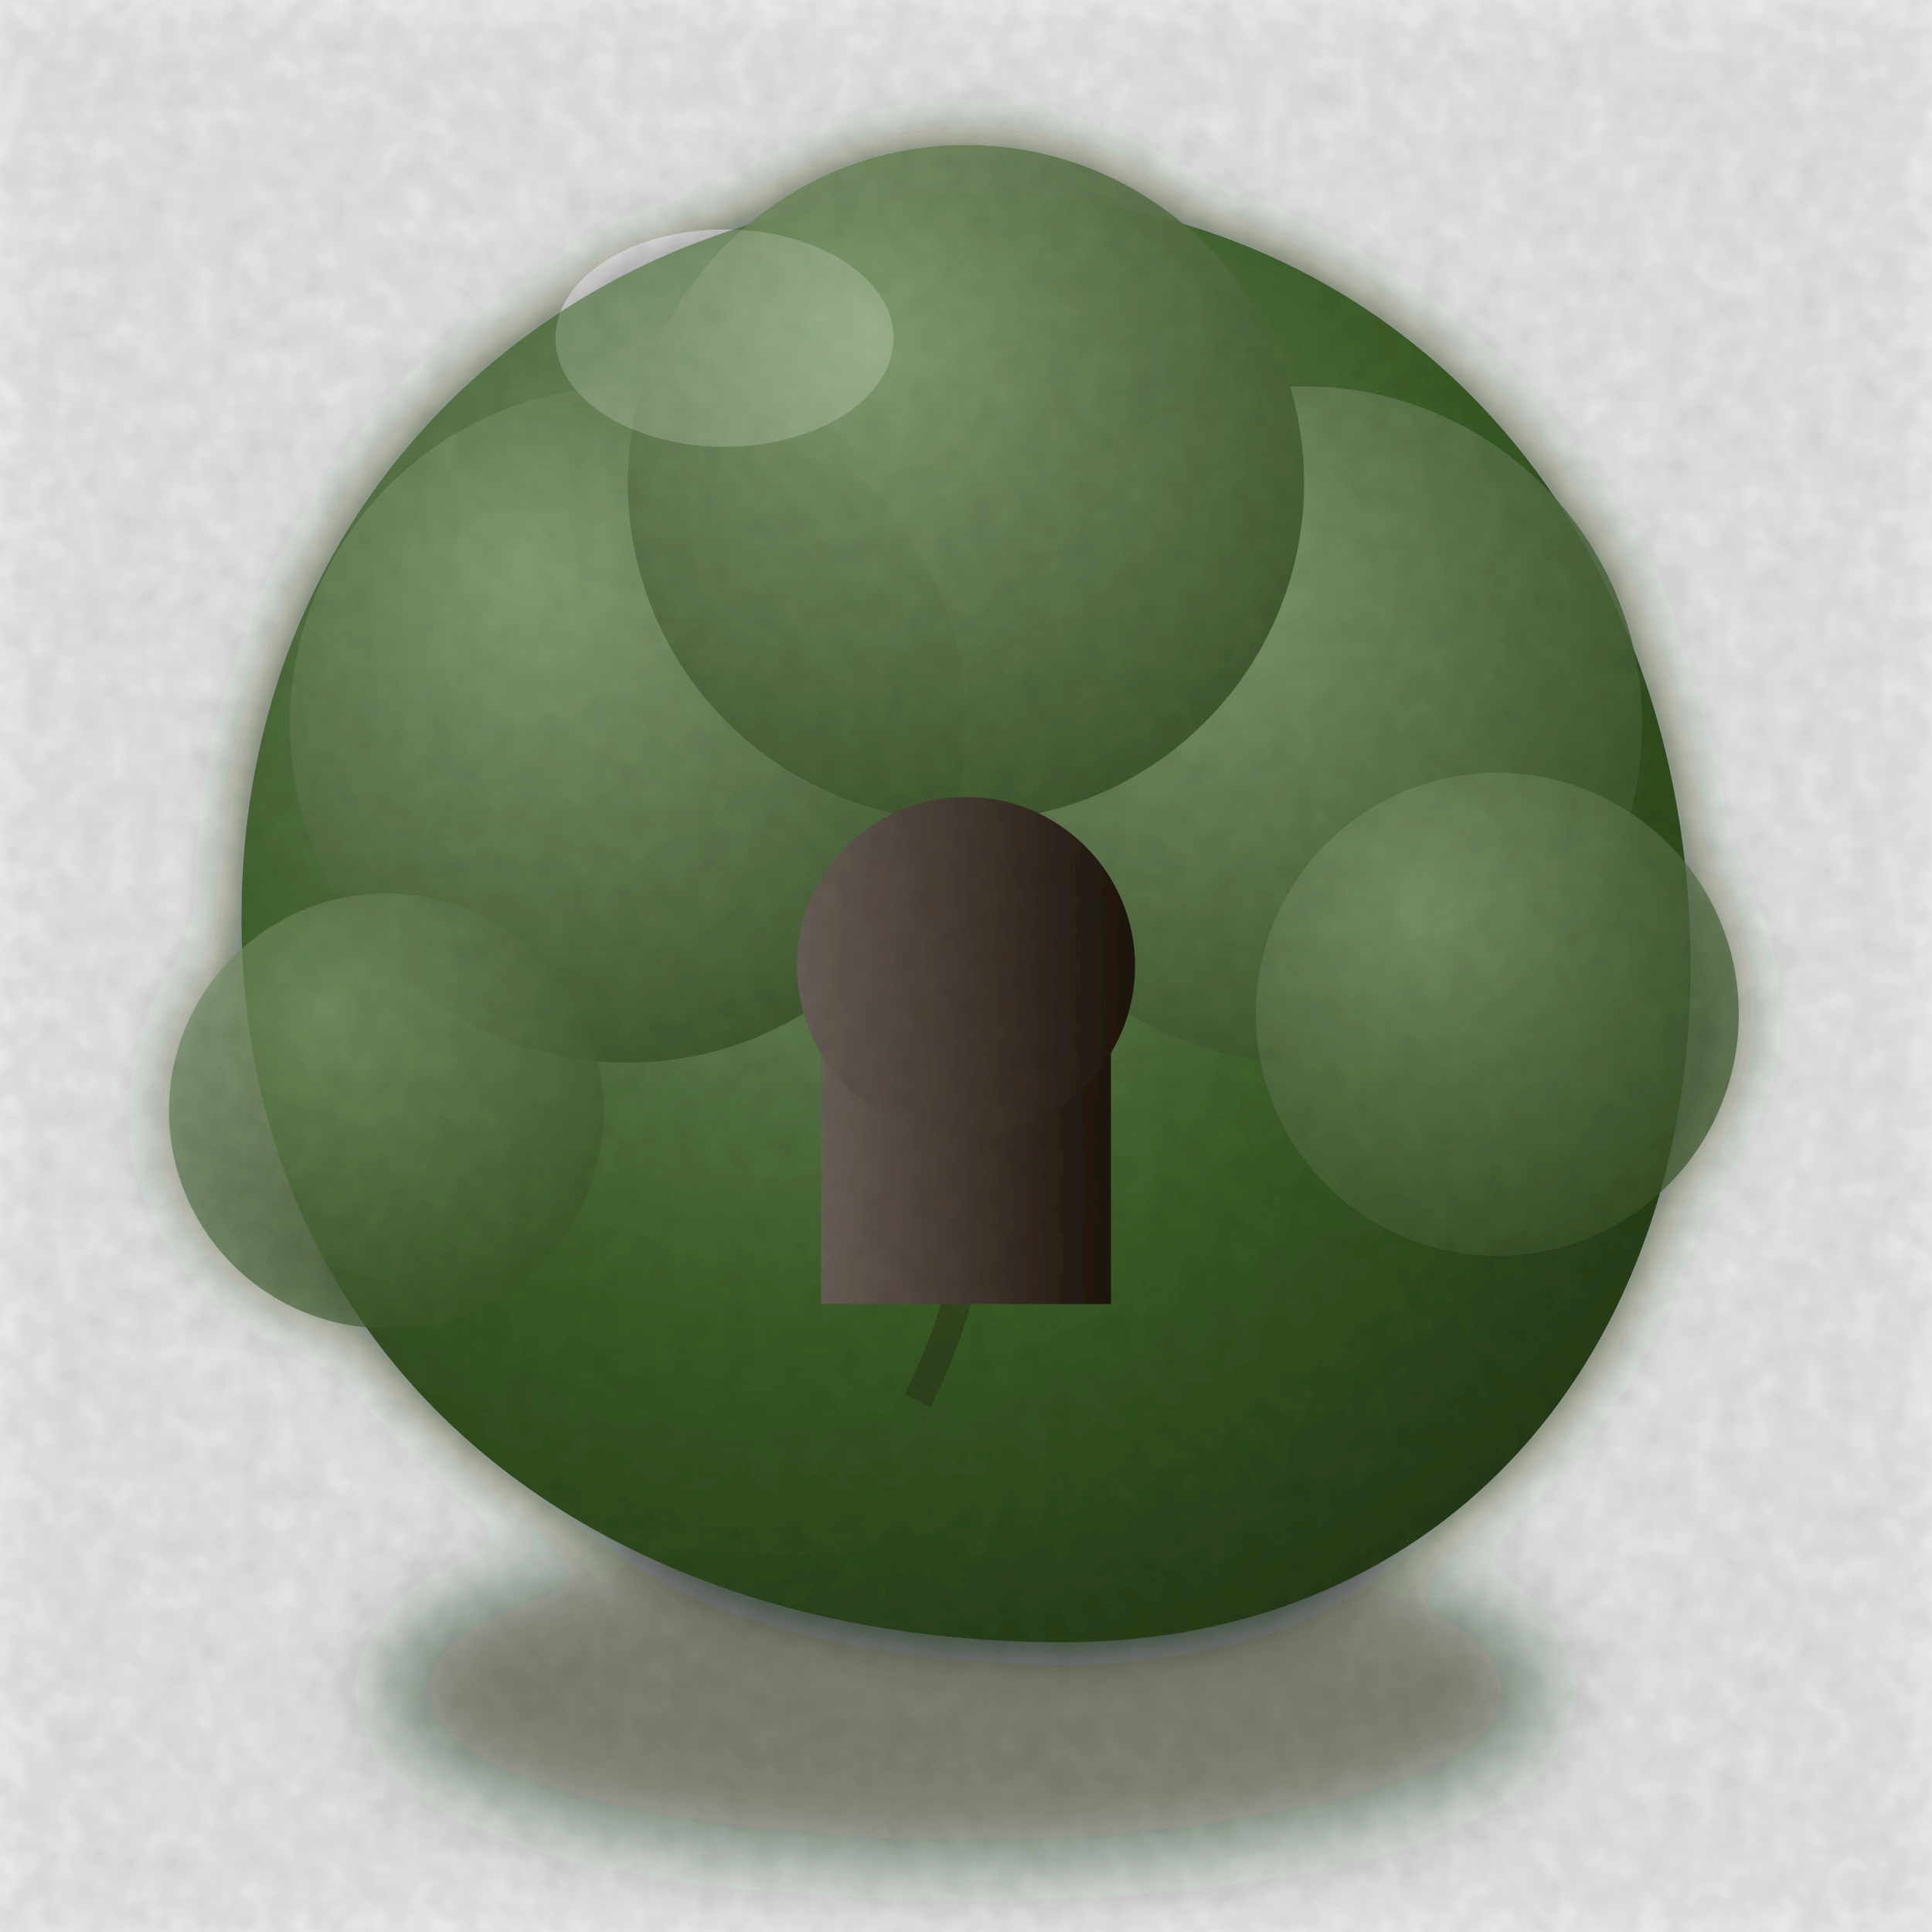
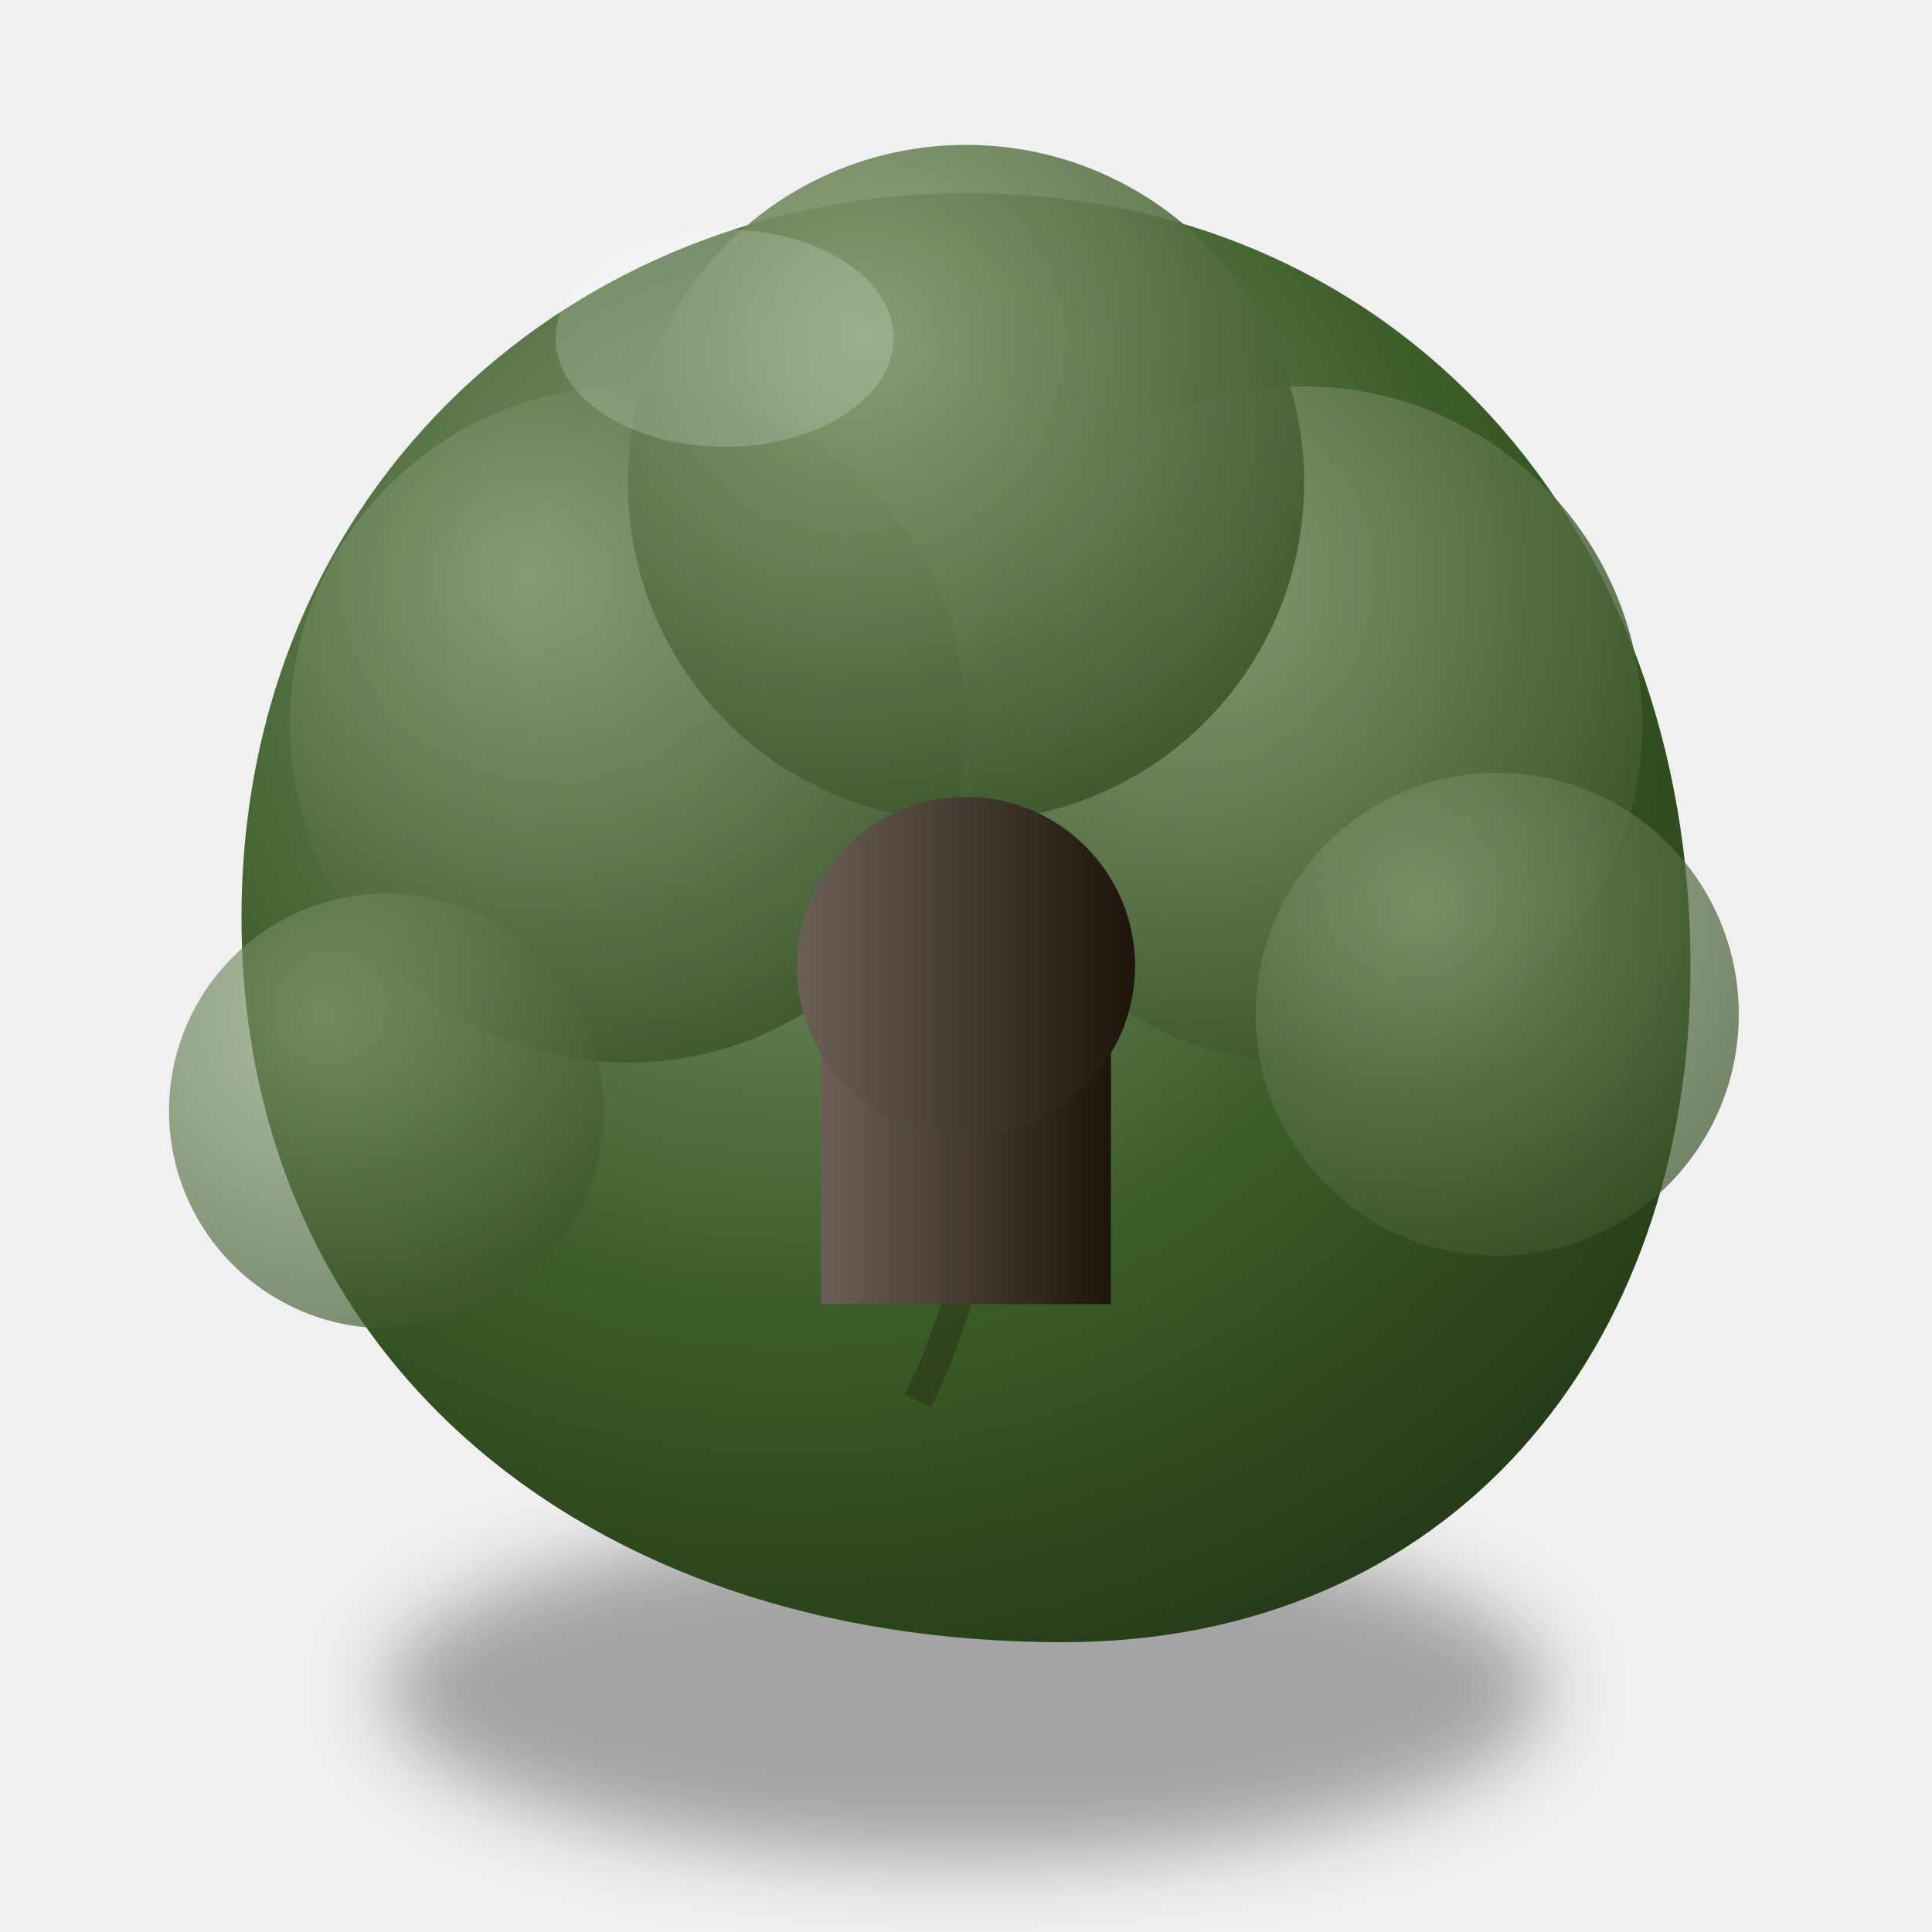
<svg xmlns="http://www.w3.org/2000/svg" viewBox="0 0 80 80">
  <defs>
-     <filter id="fxOutline" x="-40%" y="-40%" width="180%" height="180%">
-       <feTurbulence type="fractalNoise" baseFrequency="0.85" numOctaves="2" seed="7" result="fxn" />
-       <feDisplacementMap in="SourceGraphic" in2="fxn" scale="2.6" xChannelSelector="R" yChannelSelector="G" result="fxrough" />
-       <feDropShadow in="fxrough" dx="0" dy="0" stdDeviation="1.3" flood-color="#182a10" flood-opacity="0.85" />
-     </filter>
    <filter id="fxBlur" x="-60%" y="-60%" width="220%" height="220%">
      <feGaussianBlur stdDeviation="1.6" />
    </filter>
    <radialGradient id="foliage" cx="38%" cy="30%" r="80%">
      <stop offset="0%" stop-color="#899d7d" />
      <stop offset="60%" stop-color="#3a5c26" />
      <stop offset="100%" stop-color="#233717" />
    </radialGradient>
    <radialGradient id="clump" cx="35%" cy="28%" r="85%">
      <stop offset="0%" stop-color="#89a178" />
      <stop offset="100%" stop-color="#344d22" />
    </radialGradient>
    <linearGradient id="bark" x1="0%" y1="0%" x2="100%" y2="0%">
      <stop offset="0%" stop-color="#6a6058" />
      <stop offset="100%" stop-color="#1d140b" />
    </linearGradient>
-     <filter id="fxGrain" x="0" y="0" width="100%" height="100%">
-       <feTurbulence type="fractalNoise" baseFrequency="0.9" numOctaves="2" seed="3" result="n" />
-       <feColorMatrix in="n" type="matrix" values="0 0 0 0 0  0 0 0 0 0  0 0 0 0 0  0.9 0 0 0 0" />
-     </filter>
  </defs>
-   <g filter="url(#fxOutline)">
-     <ellipse cx="40" cy="70" rx="24" ry="7" fill="#000" opacity="0.32" filter="url(#fxBlur)" />
-     <path d="M40 8 C58 8 70 22 70 40 C70 56 60 68 44 68 C24 68 10 56 10 38 C10 20 24 8 40 8 Z" fill="url(#foliage)" />
-     <circle cx="26" cy="30" r="14" fill="url(#clump)" opacity="0.85" />
-     <circle cx="54" cy="30" r="14" fill="url(#clump)" opacity="0.85" />
-     <circle cx="40" cy="20" r="14" fill="url(#clump)" opacity="0.9" />
-     <circle cx="16" cy="46" r="9" fill="url(#clump)" opacity="0.65" />
-     <path d="M40 40 Q42 50 38 58" stroke="#1d140b" stroke-width="1.2" opacity="0.3" fill="none" />
-     <circle cx="62" cy="42" r="10" fill="url(#clump)" opacity="0.7" />
-     <ellipse cx="30" cy="14" rx="7" ry="4.5" fill="#fff" opacity="0.18" />
-     <rect x="34" y="40" width="12" height="14" fill="url(#bark)" />
-     <circle cx="40" cy="40" r="7" fill="url(#bark)" />
-     <rect x="0" y="0" width="80" height="80" filter="url(#fxGrain)" opacity="0.11" style="mix-blend-mode:overlay" pointer-events="none" />
-   </g>
+   <ellipse cx="40" cy="70" rx="24" ry="7" fill="#000" opacity="0.32" filter="url(#fxBlur)" />
+   <path d="M40 8 C58 8 70 22 70 40 C70 56 60 68 44 68 C24 68 10 56 10 38 C10 20 24 8 40 8 Z" fill="url(#foliage)" />
+   <circle cx="26" cy="30" r="14" fill="url(#clump)" opacity="0.85" />
+   <circle cx="54" cy="30" r="14" fill="url(#clump)" opacity="0.85" />
+   <circle cx="40" cy="20" r="14" fill="url(#clump)" opacity="0.9" />
+   <circle cx="16" cy="46" r="9" fill="url(#clump)" opacity="0.65" />
+   <path d="M40 40 Q42 50 38 58" stroke="#1d140b" stroke-width="1.2" opacity="0.3" fill="none" />
+   <circle cx="62" cy="42" r="10" fill="url(#clump)" opacity="0.7" />
+   <ellipse cx="30" cy="14" rx="7" ry="4.5" fill="#fff" opacity="0.18" />
+   <rect x="34" y="40" width="12" height="14" fill="url(#bark)" />
+   <circle cx="40" cy="40" r="7" fill="url(#bark)" />
</svg>
